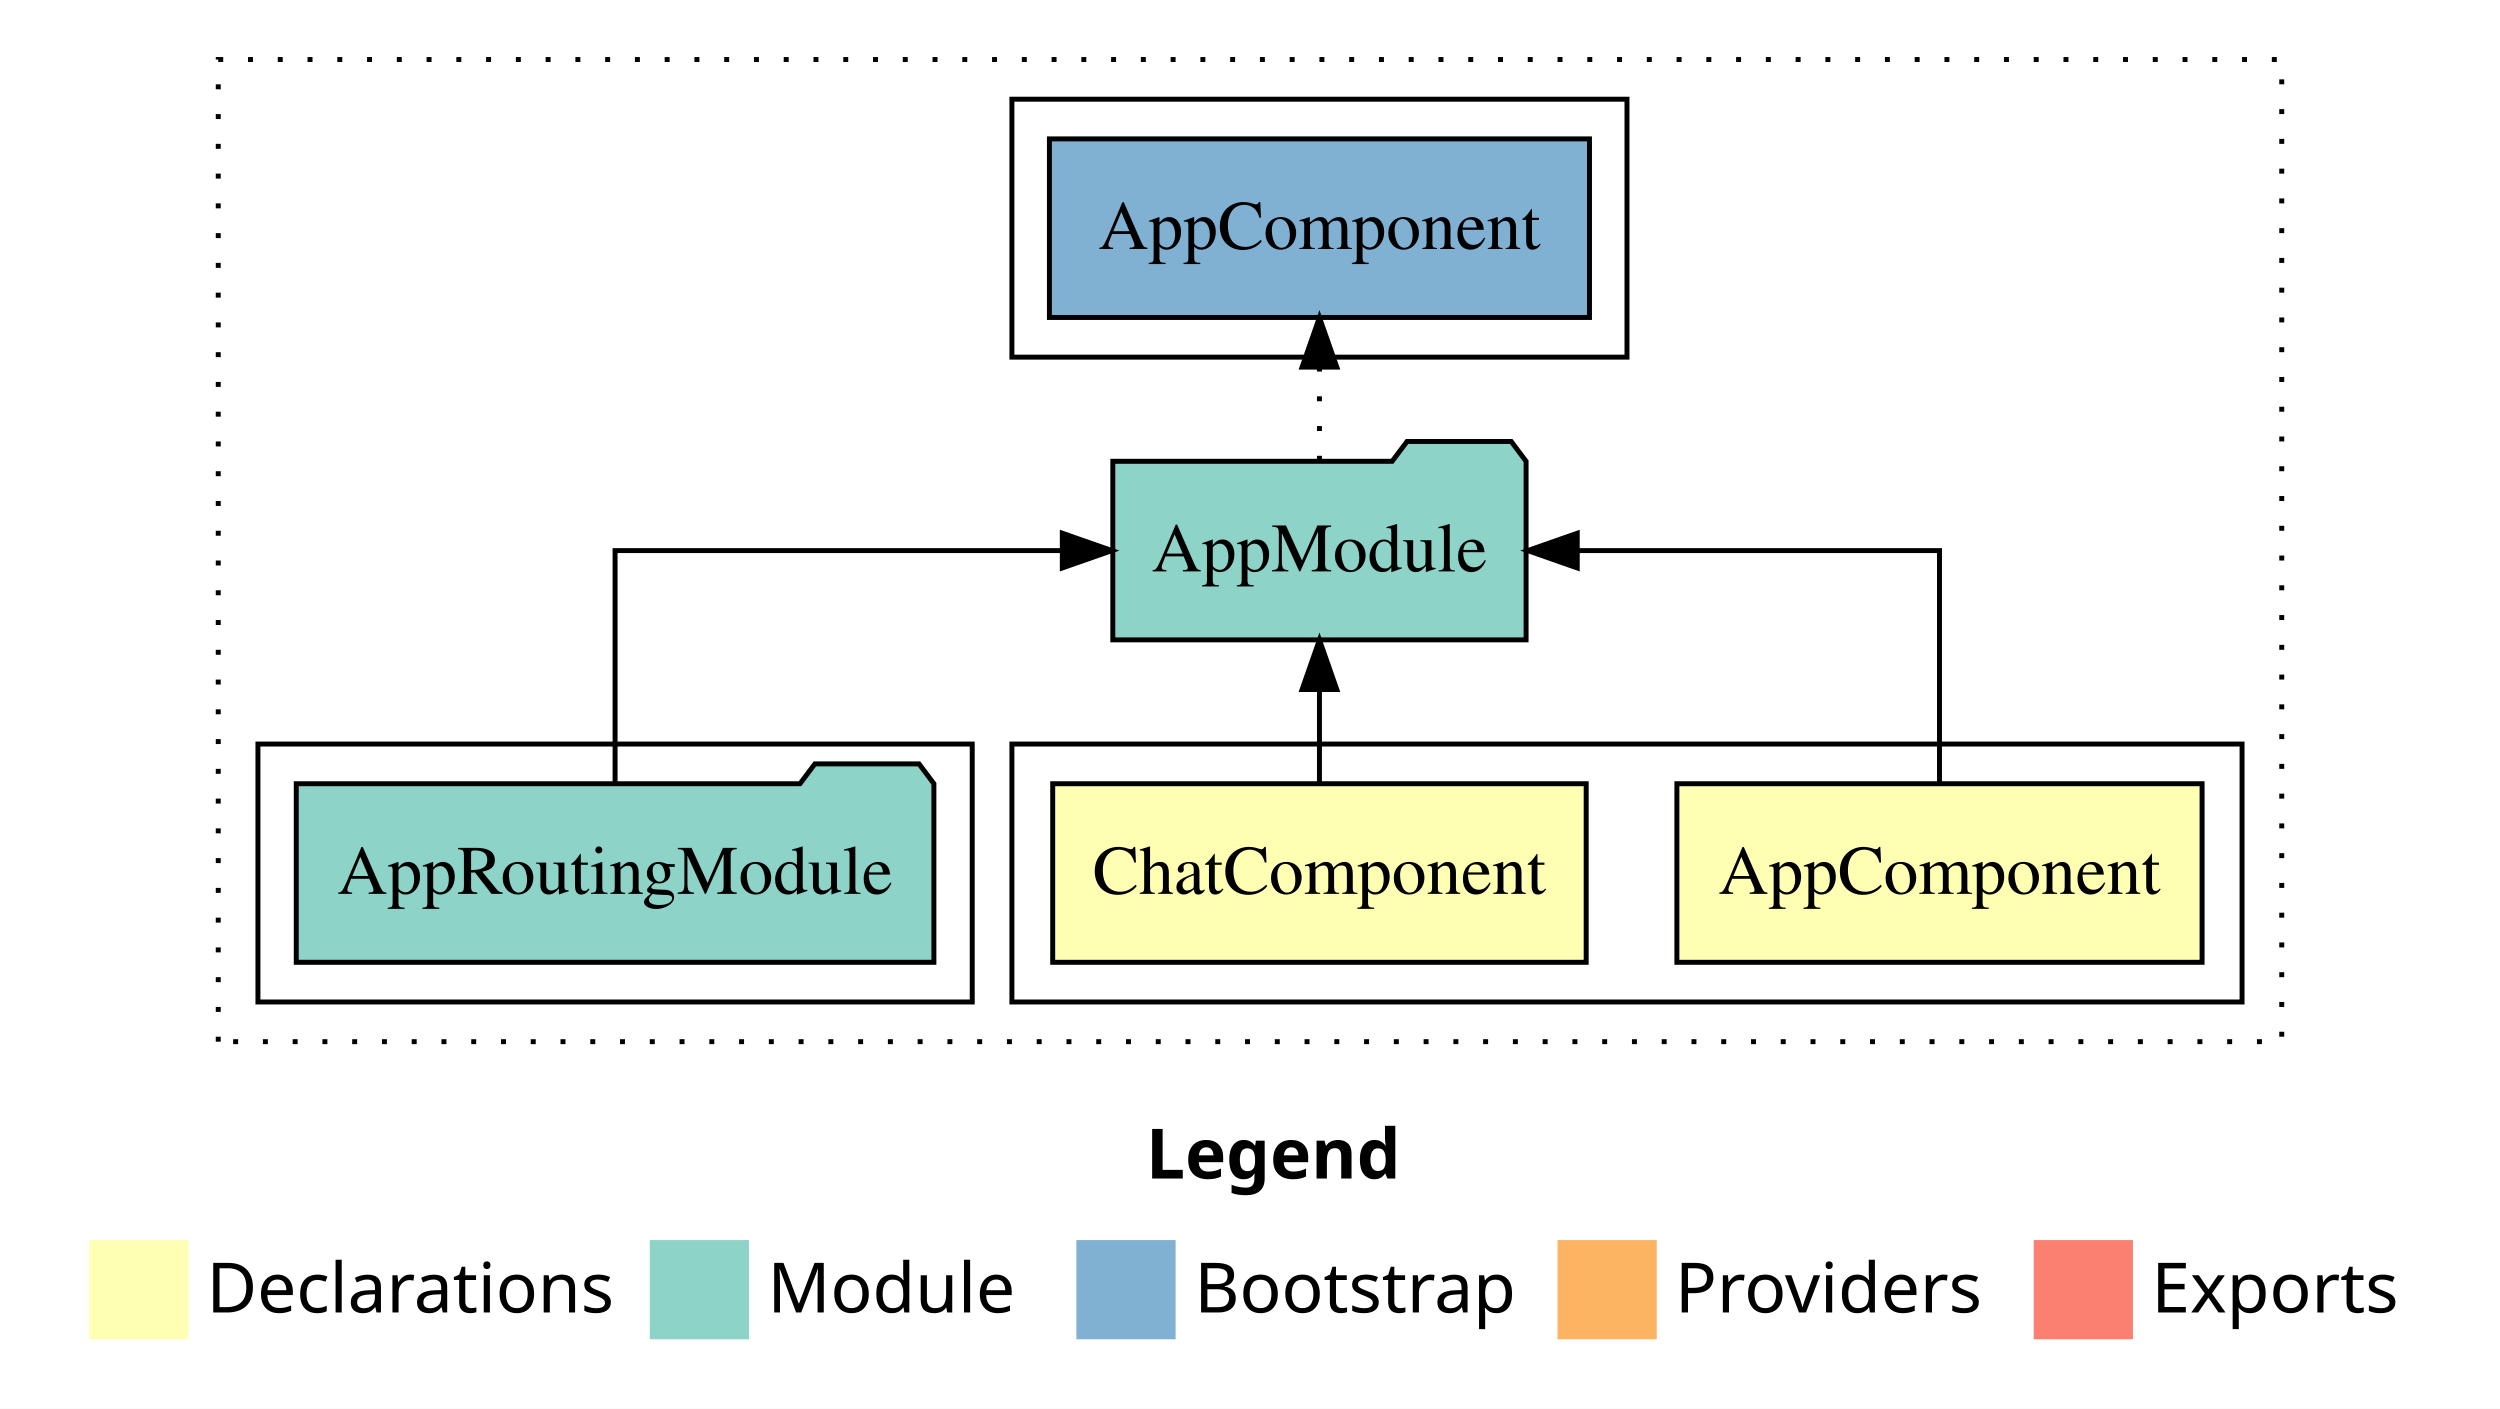
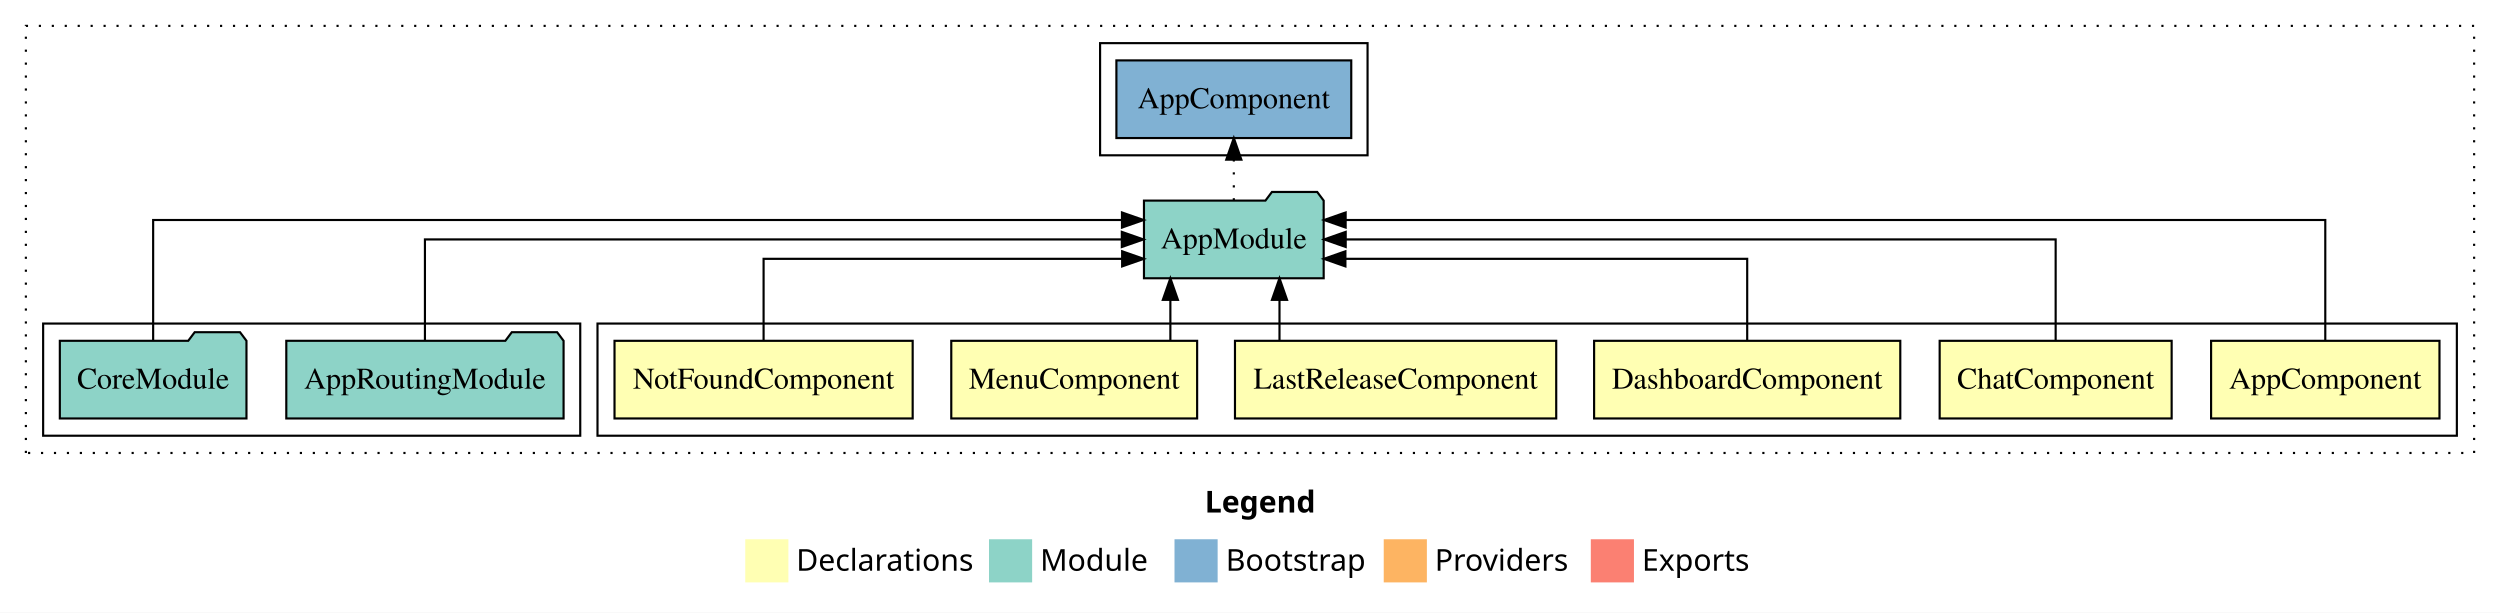
- <svg xmlns="http://www.w3.org/2000/svg" width="504pt" height="284pt" viewBox="0.00 0.00 504.00 284.00">
+ <svg xmlns="http://www.w3.org/2000/svg" width="1159pt" height="284pt" viewBox="0.00 0.00 1159.00 284.00">
  <g id="graph0" class="graph" transform="scale(1 1) rotate(0) translate(4 280)">
-     <polygon fill="#ffffff" stroke="transparent" points="-4,4 -4,-280 500,-280 500,4 -4,4" />
-     <text text-anchor="start" x="227.009" y="-42.4" font-family="sans-serif" font-weight="bold" font-size="14.00" fill="#000000">Legend</text>
-     <polygon fill="#ffffb3" stroke="transparent" points="14,-10 14,-30 34,-30 34,-10 14,-10" />
-     <text text-anchor="start" x="37.629" y="-15.4" font-family="sans-serif" font-size="14.00" fill="#000000">  Declarations</text>
-     <polygon fill="#8dd3c7" stroke="transparent" points="127,-10 127,-30 147,-30 147,-10 127,-10" />
-     <text text-anchor="start" x="150.725" y="-15.4" font-family="sans-serif" font-size="14.00" fill="#000000">  Module</text>
-     <polygon fill="#80b1d3" stroke="transparent" points="213,-10 213,-30 233,-30 233,-10 213,-10" />
-     <text text-anchor="start" x="236.781" y="-15.4" font-family="sans-serif" font-size="14.00" fill="#000000">  Bootstrap</text>
-     <polygon fill="#fdb462" stroke="transparent" points="310,-10 310,-30 330,-30 330,-10 310,-10" />
-     <text text-anchor="start" x="333.673" y="-15.4" font-family="sans-serif" font-size="14.00" fill="#000000">  Providers</text>
-     <polygon fill="#fb8072" stroke="transparent" points="406,-10 406,-30 426,-30 426,-10 406,-10" />
-     <text text-anchor="start" x="429.726" y="-15.4" font-family="sans-serif" font-size="14.00" fill="#000000">  Exports</text>
+     <polygon fill="#ffffff" stroke="transparent" points="-4,4 -4,-280 1155,-280 1155,4 -4,4" />
+     <text text-anchor="start" x="554.509" y="-42.4" font-family="sans-serif" font-weight="bold" font-size="14.00" fill="#000000">Legend</text>
+     <polygon fill="#ffffb3" stroke="transparent" points="341.5,-10 341.5,-30 361.5,-30 361.5,-10 341.5,-10" />
+     <text text-anchor="start" x="365.129" y="-15.4" font-family="sans-serif" font-size="14.00" fill="#000000">  Declarations</text>
+     <polygon fill="#8dd3c7" stroke="transparent" points="454.5,-10 454.5,-30 474.5,-30 474.5,-10 454.5,-10" />
+     <text text-anchor="start" x="478.225" y="-15.4" font-family="sans-serif" font-size="14.00" fill="#000000">  Module</text>
+     <polygon fill="#80b1d3" stroke="transparent" points="540.5,-10 540.5,-30 560.5,-30 560.5,-10 540.5,-10" />
+     <text text-anchor="start" x="564.281" y="-15.4" font-family="sans-serif" font-size="14.00" fill="#000000">  Bootstrap</text>
+     <polygon fill="#fdb462" stroke="transparent" points="637.5,-10 637.5,-30 657.5,-30 657.5,-10 637.5,-10" />
+     <text text-anchor="start" x="661.173" y="-15.4" font-family="sans-serif" font-size="14.00" fill="#000000">  Providers</text>
+     <polygon fill="#fb8072" stroke="transparent" points="733.5,-10 733.5,-30 753.5,-30 753.5,-10 733.5,-10" />
+     <text text-anchor="start" x="757.226" y="-15.4" font-family="sans-serif" font-size="14.00" fill="#000000">  Exports</text>
    <g id="clust1" class="cluster">
-       <polygon fill="none" stroke="#000000" stroke-dasharray="1,5" points="40,-70 40,-268 456,-268 456,-70 40,-70" />
+       <polygon fill="none" stroke="#000000" stroke-dasharray="1,5" points="8,-70 8,-268 1143,-268 1143,-70 8,-70" />
    </g>
    <g id="clust2" class="cluster">
-       <polygon fill="none" stroke="#000000" points="200,-78 200,-130 448,-130 448,-78 200,-78" />
+       <polygon fill="none" stroke="#000000" points="273,-78 273,-130 1135,-130 1135,-78 273,-78" />
    </g>
-     <g id="clust5" class="cluster">
-       <polygon fill="none" stroke="#000000" points="48,-78 48,-130 192,-130 192,-78 48,-78" />
+     <g id="clust9" class="cluster">
+       <polygon fill="none" stroke="#000000" points="16,-78 16,-130 265,-130 265,-78 16,-78" />
    </g>
-     <g id="clust7" class="cluster">
-       <polygon fill="none" stroke="#000000" points="200,-208 200,-260 324,-260 324,-208 200,-208" />
+     <g id="clust11" class="cluster">
+       <polygon fill="none" stroke="#000000" points="506,-208 506,-260 630,-260 630,-208 506,-208" />
    </g>
    <g id="node1" class="node">
-       <polygon fill="#ffffb3" stroke="#000000" points="439.94,-122 334.06,-122 334.06,-86 439.94,-86 439.94,-122" />
-       <text text-anchor="middle" x="387" y="-99.8" font-family="Times,serif" font-size="14.00" fill="#000000">AppComponent</text>
+       <polygon fill="#ffffb3" stroke="#000000" points="1126.94,-122 1021.06,-122 1021.06,-86 1126.94,-86 1126.94,-122" />
+       <text text-anchor="middle" x="1074" y="-99.8" font-family="Times,serif" font-size="14.00" fill="#000000">AppComponent</text>
+     </g>
+     <g id="node7" class="node">
+       <polygon fill="#8dd3c7" stroke="#000000" points="609.657,-187 606.657,-191 585.657,-191 582.657,-187 526.343,-187 526.343,-151 609.657,-151 609.657,-187" />
+       <text text-anchor="middle" x="568" y="-164.8" font-family="Times,serif" font-size="14.00" fill="#000000">AppModule</text>
+     </g>
+     <g id="edge1" class="edge">
+       <path fill="none" stroke="#000000" d="M1074,-122.292C1074,-144.206 1074,-178 1074,-178 1074,-178 619.839,-178 619.839,-178" />
+       <polygon fill="#000000" stroke="#000000" points="619.839,-174.5 609.839,-178 619.839,-181.5 619.839,-174.5" />
+     </g>
+     <g id="node2" class="node">
+       <polygon fill="#ffffb3" stroke="#000000" points="1002.774,-122 895.226,-122 895.226,-86 1002.774,-86 1002.774,-122" />
+       <text text-anchor="middle" x="949" y="-99.8" font-family="Times,serif" font-size="14.00" fill="#000000">ChatComponent</text>
+     </g>
+     <g id="edge2" class="edge">
+       <path fill="none" stroke="#000000" d="M949,-122.106C949,-141.339 949,-169 949,-169 949,-169 619.864,-169 619.864,-169" />
+       <polygon fill="#000000" stroke="#000000" points="619.864,-165.5 609.864,-169 619.864,-172.5 619.864,-165.5" />
    </g>
    <g id="node3" class="node">
-       <polygon fill="#8dd3c7" stroke="#000000" points="303.657,-187 300.657,-191 279.657,-191 276.657,-187 220.343,-187 220.343,-151 303.657,-151 303.657,-187" />
-       <text text-anchor="middle" x="262" y="-164.8" font-family="Times,serif" font-size="14.00" fill="#000000">AppModule</text>
+       <polygon fill="#ffffb3" stroke="#000000" points="876.973,-122 735.027,-122 735.027,-86 876.973,-86 876.973,-122" />
+       <text text-anchor="middle" x="806" y="-99.8" font-family="Times,serif" font-size="14.00" fill="#000000">DashboardComponent</text>
    </g>
-     <g id="edge1" class="edge">
-       <path fill="none" stroke="#000000" d="M387,-122.106C387,-141.339 387,-169 387,-169 387,-169 313.971,-169 313.971,-169" />
-       <polygon fill="#000000" stroke="#000000" points="313.971,-165.5 303.971,-169 313.971,-172.5 313.971,-165.5" />
+     <g id="edge3" class="edge">
+       <path fill="none" stroke="#000000" d="M806,-122.027C806,-138.398 806,-160 806,-160 806,-160 619.729,-160 619.729,-160" />
+       <polygon fill="#000000" stroke="#000000" points="619.729,-156.5 609.729,-160 619.729,-163.5 619.729,-156.5" />
    </g>
-     <g id="node2" class="node">
-       <polygon fill="#ffffb3" stroke="#000000" points="315.774,-122 208.226,-122 208.226,-86 315.774,-86 315.774,-122" />
-       <text text-anchor="middle" x="262" y="-99.8" font-family="Times,serif" font-size="14.00" fill="#000000">ChatComponent</text>
+     <g id="node4" class="node">
+       <polygon fill="#ffffb3" stroke="#000000" points="717.465,-122 568.535,-122 568.535,-86 717.465,-86 717.465,-122" />
+       <text text-anchor="middle" x="643" y="-99.8" font-family="Times,serif" font-size="14.00" fill="#000000">LastReleaseComponent</text>
    </g>
-     <g id="edge2" class="edge">
-       <path fill="none" stroke="#000000" d="M262,-122.106C262,-122.106 262,-140.991 262,-140.991" />
-       <polygon fill="#000000" stroke="#000000" points="258.5,-140.991 262,-150.991 265.5,-140.991 258.5,-140.991" />
+     <g id="edge4" class="edge">
+       <path fill="none" stroke="#000000" d="M589.173,-122.106C589.173,-122.106 589.173,-140.991 589.173,-140.991" />
+       <polygon fill="#000000" stroke="#000000" points="585.673,-140.991 589.173,-150.991 592.673,-140.991 585.673,-140.991" />
    </g>
    <g id="node5" class="node">
-       <polygon fill="#80b1d3" stroke="#000000" points="316.439,-252 207.561,-252 207.561,-216 316.439,-216 316.439,-252" />
-       <text text-anchor="middle" x="262" y="-229.8" font-family="Times,serif" font-size="14.00" fill="#000000">AppComponent </text>
+       <polygon fill="#ffffb3" stroke="#000000" points="550.992,-122 437.008,-122 437.008,-86 550.992,-86 550.992,-122" />
+       <text text-anchor="middle" x="494" y="-99.8" font-family="Times,serif" font-size="14.00" fill="#000000">MenuComponent</text>
    </g>
-     <g id="edge4" class="edge">
-       <path fill="none" stroke="#000000" stroke-dasharray="1,5" d="M262,-187.106C262,-187.106 262,-205.991 262,-205.991" />
-       <polygon fill="#000000" stroke="#000000" points="258.5,-205.991 262,-215.991 265.5,-205.991 258.5,-205.991" />
+     <g id="edge5" class="edge">
+       <path fill="none" stroke="#000000" d="M538.584,-122.106C538.584,-122.106 538.584,-140.991 538.584,-140.991" />
+       <polygon fill="#000000" stroke="#000000" points="535.084,-140.991 538.584,-150.991 542.084,-140.991 535.084,-140.991" />
    </g>
-     <g id="node4" class="node">
-       <polygon fill="#8dd3c7" stroke="#000000" points="184.274,-122 181.274,-126 160.274,-126 157.274,-122 55.726,-122 55.726,-86 184.274,-86 184.274,-122" />
-       <text text-anchor="middle" x="120" y="-99.8" font-family="Times,serif" font-size="14.00" fill="#000000">AppRoutingModule</text>
+     <g id="node6" class="node">
+       <polygon fill="#ffffb3" stroke="#000000" points="419.112,-122 280.888,-122 280.888,-86 419.112,-86 419.112,-122" />
+       <text text-anchor="middle" x="350" y="-99.8" font-family="Times,serif" font-size="14.00" fill="#000000">NotFoundComponent</text>
    </g>
-     <g id="edge3" class="edge">
-       <path fill="none" stroke="#000000" d="M120,-122.106C120,-141.339 120,-169 120,-169 120,-169 210.163,-169 210.163,-169" />
-       <polygon fill="#000000" stroke="#000000" points="210.163,-172.5 220.163,-169 210.163,-165.5 210.163,-172.5" />
+     <g id="edge6" class="edge">
+       <path fill="none" stroke="#000000" d="M350,-122.027C350,-138.398 350,-160 350,-160 350,-160 516.225,-160 516.225,-160" />
+       <polygon fill="#000000" stroke="#000000" points="516.225,-163.5 526.225,-160 516.225,-156.5 516.225,-163.5" />
+     </g>
+     <g id="node10" class="node">
+       <polygon fill="#80b1d3" stroke="#000000" points="622.439,-252 513.561,-252 513.561,-216 622.439,-216 622.439,-252" />
+       <text text-anchor="middle" x="568" y="-229.8" font-family="Times,serif" font-size="14.00" fill="#000000">AppComponent </text>
+     </g>
+     <g id="edge9" class="edge">
+       <path fill="none" stroke="#000000" stroke-dasharray="1,5" d="M568,-187.106C568,-187.106 568,-205.991 568,-205.991" />
+       <polygon fill="#000000" stroke="#000000" points="564.5,-205.991 568,-215.991 571.5,-205.991 564.5,-205.991" />
+     </g>
+     <g id="node8" class="node">
+       <polygon fill="#8dd3c7" stroke="#000000" points="257.274,-122 254.274,-126 233.274,-126 230.274,-122 128.726,-122 128.726,-86 257.274,-86 257.274,-122" />
+       <text text-anchor="middle" x="193" y="-99.8" font-family="Times,serif" font-size="14.00" fill="#000000">AppRoutingModule</text>
+     </g>
+     <g id="edge7" class="edge">
+       <path fill="none" stroke="#000000" d="M193,-122.106C193,-141.339 193,-169 193,-169 193,-169 516.074,-169 516.074,-169" />
+       <polygon fill="#000000" stroke="#000000" points="516.074,-172.5 526.074,-169 516.074,-165.5 516.074,-172.5" />
+     </g>
+     <g id="node9" class="node">
+       <polygon fill="#8dd3c7" stroke="#000000" points="110.262,-122 107.262,-126 86.262,-126 83.262,-122 23.738,-122 23.738,-86 110.262,-86 110.262,-122" />
+       <text text-anchor="middle" x="67" y="-99.8" font-family="Times,serif" font-size="14.00" fill="#000000">CoreModule</text>
+     </g>
+     <g id="edge8" class="edge">
+       <path fill="none" stroke="#000000" d="M67,-122.292C67,-144.206 67,-178 67,-178 67,-178 516.147,-178 516.147,-178" />
+       <polygon fill="#000000" stroke="#000000" points="516.147,-181.5 526.147,-178 516.147,-174.5 516.147,-181.5" />
    </g>
  </g>
</svg>
